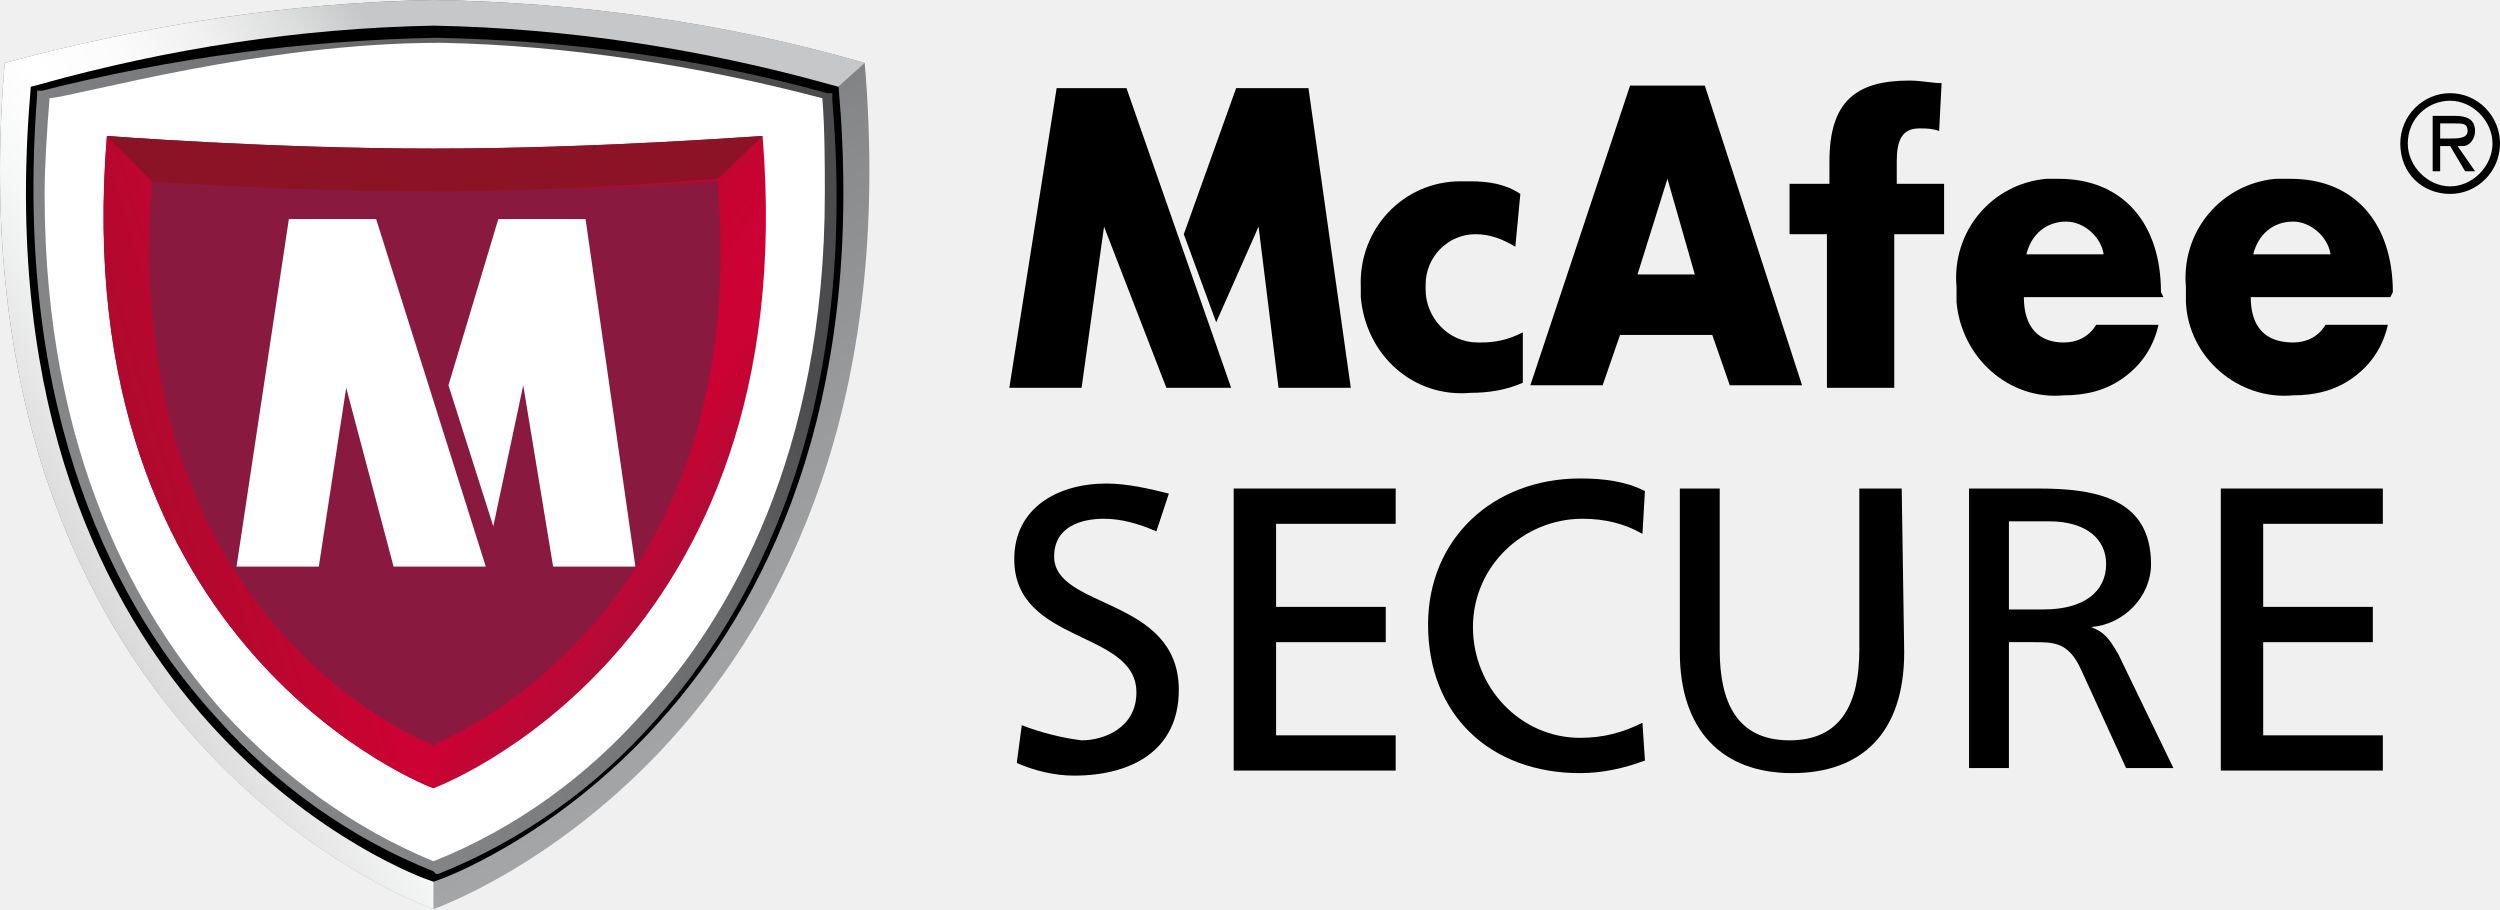
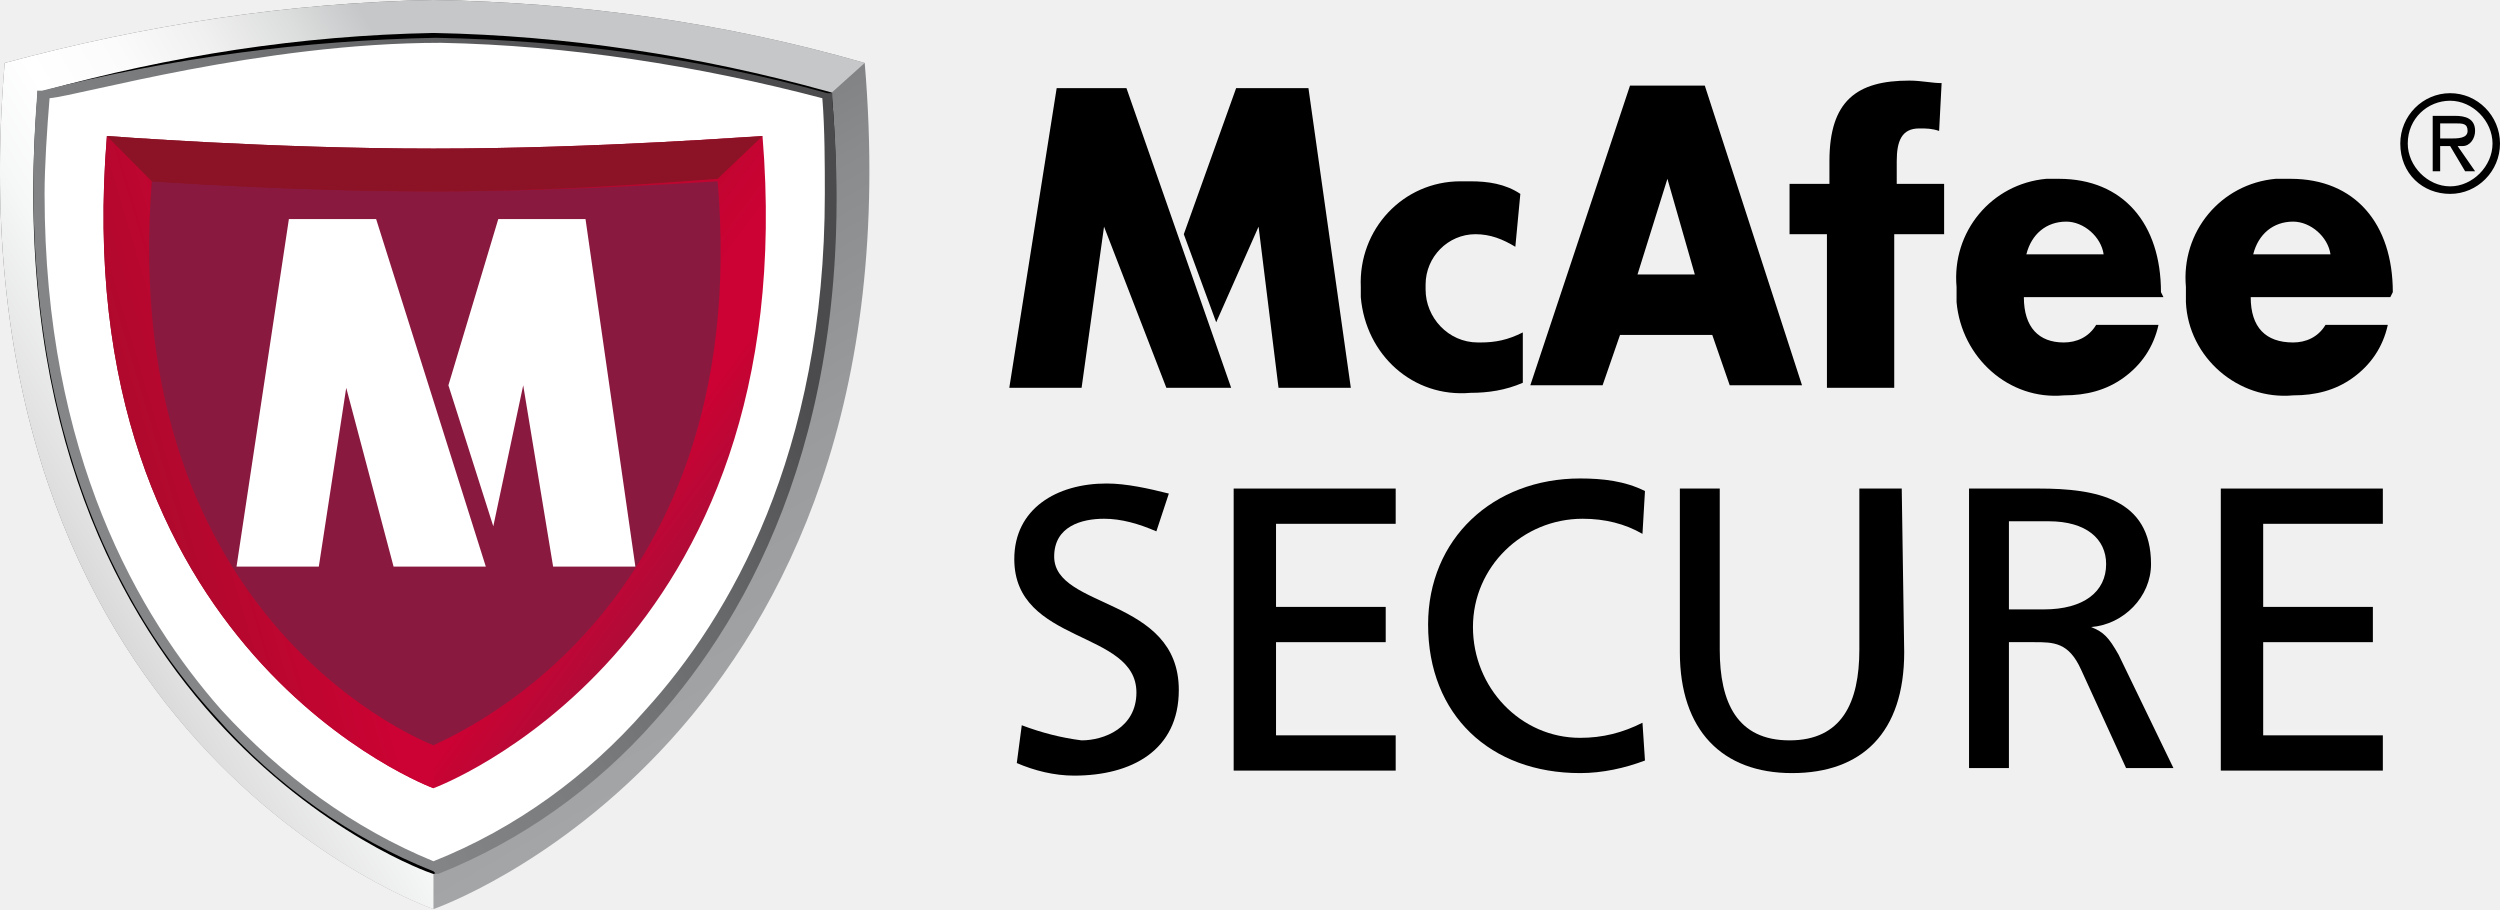
- <svg xmlns="http://www.w3.org/2000/svg" width="44" height="16" viewBox="0 0 44 16" fill="none">
-   <path d="M7.629 16C7.629 16 -0.926 13.075 0.083 1.108C2.54 0.443 5.084 0.044 7.629 0C10.217 0.044 12.762 0.399 15.219 1.108C16.228 13.03 7.629 16 7.629 16Z" fill="url(#paint0_linear_74_16)" />
-   <path d="M7.629 16C7.629 16 -0.926 13.075 0.083 1.108C2.54 0.443 5.084 0.044 7.629 0C10.217 0.044 12.762 0.399 15.219 1.108L14.429 1.817L7.629 15.246V16Z" fill="url(#paint1_linear_74_16)" />
-   <path d="M7.629 15.246C7.629 15.246 -0.093 12.587 0.784 1.728C3.022 1.108 5.303 0.753 7.629 0.709C9.954 0.753 12.279 1.108 14.517 1.728C15.394 12.543 7.629 15.246 7.629 15.246Z" fill="white" stroke="black" stroke-width="0.515" stroke-linecap="round" />
-   <path d="M7.629 15.246C7.629 15.246 -0.093 12.587 0.784 1.728C3.022 1.108 5.303 0.753 7.629 0.709C9.954 0.753 12.279 1.108 14.517 1.728C15.394 12.543 7.629 15.246 7.629 15.246Z" fill="white" />
-   <path d="M0.741 1.596H0.653V1.684C0.214 7.357 2.101 10.77 3.812 12.632C4.865 13.828 6.181 14.759 7.629 15.335L7.673 15.38H7.717C9.165 14.803 10.481 13.873 11.534 12.676C13.201 10.814 15.131 7.402 14.649 1.773V1.64H14.561C12.323 1.019 9.998 0.709 7.673 0.665C5.348 0.709 3.022 1.019 0.741 1.596ZM7.761 0.753C9.998 0.798 12.28 1.152 14.473 1.729C14.517 2.26 14.517 2.925 14.517 3.413C14.517 7.978 12.85 10.859 11.358 12.499C10.349 13.651 9.077 14.582 7.629 15.158C6.225 14.582 4.953 13.651 3.9 12.499C2.452 10.859 0.785 8.022 0.785 3.413C0.785 2.925 0.829 2.26 0.872 1.729C1.399 1.684 4.602 0.753 7.761 0.753Z" fill="url(#paint2_linear_74_16)" />
-   <path d="M7.629 13.873C7.629 13.873 1.136 11.479 1.882 2.393C1.882 2.393 4.734 2.615 7.629 2.615C10.525 2.615 13.333 2.393 13.421 2.393C14.166 11.479 7.629 13.873 7.629 13.873Z" fill="url(#paint3_linear_74_16)" />
-   <path d="M7.629 13.119C7.629 13.119 2.013 11.036 2.671 3.191C2.671 3.191 5.128 3.368 7.629 3.368C10.129 3.368 12.542 3.191 12.63 3.191C13.288 10.992 7.629 13.075 7.629 13.119Z" fill="url(#paint4_radial_74_16)" />
-   <path d="M13.421 2.393C13.333 2.393 10.525 2.615 7.629 2.615C4.734 2.615 1.882 2.393 1.882 2.393L2.672 3.191C2.672 3.191 5.128 3.368 7.629 3.368C10.13 3.368 12.543 3.147 12.631 3.147L13.421 2.393Z" fill="#8B1325" />
-   <path d="M7.629 13.873C7.629 13.873 1.136 11.479 1.882 2.393L2.672 3.191C2.057 11.036 7.629 13.119 7.629 13.119V13.873Z" fill="url(#paint5_linear_74_16)" />
-   <path d="M4.163 9.972L5.084 3.856H6.62L8.55 9.972H6.927L6.093 6.825L5.611 9.972H4.163Z" fill="white" />
-   <path d="M8.77 3.856H10.306L11.183 9.972H9.735L9.209 6.781L8.682 9.263L7.893 6.781L8.77 3.856Z" fill="white" />
-   <path d="M21.668 6.825H20.528L19.431 3.989L19.036 6.825H17.764L18.597 1.551H19.826L21.668 6.825ZM20.835 4.122L21.756 1.551H23.029L23.774 6.825H22.502L22.151 3.989L21.405 5.673L20.835 4.122Z" fill="black" />
-   <path d="M28.513 5.895L28.206 6.781H26.934L28.689 1.507H30.005L31.716 6.781H30.444L30.136 5.895H28.513ZM29.347 3.147L28.82 4.831H29.829L29.347 3.147Z" fill="black" />
-   <path d="M38.077 5.23H35.62C35.62 5.762 35.883 6.028 36.322 6.028C36.541 6.028 36.76 5.939 36.892 5.717H37.989C37.901 6.116 37.682 6.427 37.375 6.648C37.068 6.87 36.717 6.958 36.322 6.958C35.356 7.047 34.523 6.294 34.435 5.319V5.053C34.347 4.078 35.049 3.235 36.015 3.147H36.234C37.375 3.147 38.033 3.945 38.033 5.141L38.077 5.23ZM37.024 4.476C36.98 4.166 36.673 3.9 36.366 3.9C36.015 3.9 35.751 4.122 35.664 4.476H37.024Z" fill="black" />
-   <path d="M42.07 5.23H39.613C39.613 5.762 39.876 6.028 40.359 6.028C40.578 6.028 40.797 5.939 40.929 5.717H42.026C41.938 6.116 41.719 6.427 41.412 6.648C41.105 6.87 40.754 6.958 40.359 6.958C39.394 7.047 38.516 6.294 38.472 5.319V5.053C38.385 4.078 39.087 3.235 40.052 3.147H40.315C41.456 3.147 42.114 3.945 42.114 5.141L42.07 5.23ZM41.017 4.476C40.973 4.166 40.666 3.9 40.359 3.9C40.008 3.9 39.745 4.122 39.657 4.476H41.017Z" fill="black" />
-   <path d="M42.245 2.526C42.245 2.039 42.64 1.64 43.123 1.64C43.605 1.64 44 2.039 44 2.526C44 3.014 43.605 3.413 43.123 3.413C42.64 3.413 42.245 3.058 42.245 2.526ZM42.377 2.526C42.377 2.925 42.728 3.28 43.123 3.28C43.517 3.28 43.868 2.925 43.868 2.526C43.868 2.127 43.517 1.773 43.123 1.773C42.728 1.773 42.377 2.083 42.377 2.526ZM43.561 3.014H43.386L43.123 2.571H42.947V3.014H42.815V2.039H43.21C43.386 2.039 43.561 2.083 43.561 2.305C43.561 2.438 43.474 2.571 43.342 2.571H43.254L43.561 3.014ZM42.947 2.172V2.438H43.123C43.254 2.438 43.43 2.438 43.43 2.305C43.43 2.172 43.342 2.172 43.21 2.172H42.947Z" fill="black" />
-   <path d="M32.154 4.122H31.496V3.235H32.198V2.837C32.198 1.773 32.681 1.418 33.602 1.418C33.821 1.418 33.997 1.463 34.172 1.463L34.129 2.305C33.997 2.26 33.909 2.26 33.778 2.26C33.47 2.26 33.383 2.482 33.383 2.837V3.235H34.216V4.122H33.339V6.825H32.154V4.122Z" fill="black" />
-   <path d="M20.352 9.352C20.045 9.219 19.738 9.13 19.431 9.13C19.036 9.13 18.553 9.263 18.553 9.795C18.553 10.726 20.747 10.504 20.747 12.144C20.747 13.208 19.913 13.651 18.904 13.651C18.553 13.651 18.202 13.562 17.895 13.429L17.983 12.764C18.334 12.898 18.685 12.986 19.036 13.03C19.431 13.03 20.001 12.809 20.001 12.188C20.001 11.08 17.851 11.346 17.851 9.839C17.851 8.953 18.597 8.51 19.475 8.51C19.826 8.51 20.221 8.598 20.572 8.687L20.352 9.352Z" fill="black" />
-   <path d="M21.713 8.598H24.564V9.219H22.459V10.681H24.389V11.302H22.459V12.942H24.564V13.562H21.713V8.598Z" fill="black" />
-   <path d="M28.907 9.396C28.6 9.219 28.249 9.13 27.855 9.13C26.802 9.13 25.924 9.972 25.924 11.036C25.924 12.1 26.758 12.986 27.811 12.986C28.206 12.986 28.556 12.898 28.907 12.72L28.951 13.385C28.6 13.518 28.206 13.607 27.811 13.607C26.231 13.607 25.134 12.587 25.134 10.992C25.134 9.485 26.275 8.421 27.811 8.421C28.206 8.421 28.6 8.465 28.951 8.643L28.907 9.396Z" fill="black" />
-   <path d="M33.514 11.479C33.514 12.898 32.768 13.607 31.54 13.607C30.311 13.607 29.565 12.853 29.565 11.479V8.598H30.267V11.435C30.267 12.366 30.574 13.03 31.496 13.03C32.417 13.03 32.724 12.366 32.724 11.435V8.598H33.47L33.514 11.479Z" fill="black" />
-   <path d="M34.655 8.598H35.883C36.892 8.598 37.858 8.776 37.858 9.928C37.858 10.504 37.375 10.992 36.805 11.036C37.024 11.125 37.112 11.213 37.287 11.524L38.252 13.518H37.419L36.629 11.79C36.41 11.302 36.147 11.302 35.796 11.302H35.357V13.518H34.655V8.598ZM35.357 10.726H35.971C36.673 10.726 37.068 10.415 37.068 9.928C37.068 9.485 36.717 9.175 36.059 9.175H35.357V10.726Z" fill="black" />
-   <path d="M39.086 8.598H41.938V9.219H39.832V10.681H41.762V11.302H39.832V12.942H41.938V13.562H39.086V8.598Z" fill="black" />
-   <path d="M26.67 4.343C26.451 4.211 26.231 4.122 25.968 4.122C25.485 4.122 25.091 4.521 25.091 5.008V5.097C25.091 5.584 25.485 6.028 26.012 6.028H26.056C26.319 6.028 26.538 5.983 26.802 5.85V6.737C26.494 6.87 26.187 6.914 25.88 6.914C24.871 7.003 24.038 6.249 23.95 5.23V5.053C23.906 4.033 24.696 3.191 25.705 3.191H25.88C26.187 3.191 26.494 3.235 26.758 3.413L26.67 4.343Z" fill="black" />
+ <svg xmlns="http://www.w3.org/2000/svg" width="88" height="32" viewBox="0 0 88 32" fill="none">
+   <path d="M15.258 32C15.258 32 -1.853 26.15 0.165 2.216C5.079 0.886 10.169 0.089 15.258 0C20.435 0.089 25.524 0.798 30.438 2.216C32.456 26.061 15.258 32 15.258 32Z" fill="url(#paint0_linear_1_24)" />
+   <path d="M15.258 32C15.258 32 -1.853 26.15 0.165 2.216C5.079 0.886 10.169 0.089 15.258 0C20.435 0.089 25.524 0.798 30.438 2.216L28.859 3.634L15.258 30.493V32Z" fill="url(#paint1_linear_1_24)" />
+   <path d="M15.258 30.493C15.258 30.493 -0.186 25.174 1.569 3.457C6.045 2.216 10.607 1.507 15.258 1.418C19.909 1.507 24.559 2.216 29.034 3.457C30.789 25.086 15.258 30.493 15.258 30.493Z" fill="white" stroke="black" stroke-width="0.515" stroke-linecap="round" />
+   <path d="M15.258 30.493C15.258 30.493 -0.186 25.174 1.569 3.457C6.045 2.216 10.607 1.507 15.258 1.418C19.909 1.507 24.559 2.216 29.034 3.457C30.789 25.086 15.258 30.493 15.258 30.493Z" fill="white" />
+   <path d="M1.482 3.191H1.306V3.368C0.429 14.715 4.202 21.54 7.624 25.263C9.73 27.657 12.362 29.518 15.258 30.67L15.346 30.759H15.433C18.329 29.607 20.961 27.745 23.067 25.352C26.402 21.629 30.263 14.803 29.297 3.546V3.28H29.122C24.647 2.039 19.996 1.418 15.346 1.33C10.695 1.418 6.044 2.039 1.482 3.191ZM15.521 1.507C19.996 1.596 24.559 2.305 28.946 3.457C29.034 4.521 29.034 5.85 29.034 6.825C29.034 15.956 25.7 21.717 22.716 24.997C20.698 27.302 18.154 29.163 15.258 30.316C12.45 29.163 9.905 27.302 7.799 24.997C4.904 21.717 1.569 16.044 1.569 6.825C1.569 5.85 1.657 4.521 1.745 3.457C2.798 3.368 9.203 1.507 15.521 1.507Z" fill="url(#paint2_linear_1_24)" />
+   <path d="M15.258 27.745C15.258 27.745 2.271 22.959 3.763 4.787C3.763 4.787 9.467 5.23 15.258 5.23C21.049 5.23 26.665 4.787 26.84 4.787C28.332 22.959 15.258 27.745 15.258 27.745Z" fill="url(#paint3_linear_1_24)" />
+   <path d="M15.258 26.238C15.258 26.238 4.026 22.072 5.342 6.382C5.342 6.382 10.256 6.737 15.258 6.737C20.259 6.737 25.085 6.382 25.261 6.382C26.577 21.983 15.258 26.15 15.258 26.238Z" fill="url(#paint4_radial_1_24)" />
+   <path d="M26.84 4.787C26.665 4.787 21.049 5.23 15.258 5.23C9.467 5.23 3.763 4.787 3.763 4.787L5.343 6.382C5.343 6.382 10.256 6.737 15.258 6.737C20.259 6.737 25.085 6.294 25.261 6.294L26.84 4.787Z" fill="#8B1325" />
+   <path d="M15.258 27.745C15.258 27.745 2.271 22.959 3.763 4.787L5.343 6.382C4.114 22.072 15.258 26.238 15.258 26.238V27.745Z" fill="url(#paint5_linear_1_24)" />
+   <path d="M8.326 19.945L10.169 7.712H13.24L17.101 19.945H13.854L12.187 13.651L11.222 19.945H8.326Z" fill="white" />
+   <path d="M17.539 7.712H20.61L22.365 19.945H19.47L18.417 13.562L17.364 18.526L15.784 13.562L17.539 7.712Z" fill="white" />
+   <path d="M43.337 13.651H41.056L38.862 7.978L38.072 13.651H35.527L37.195 3.102H39.651L43.337 13.651ZM41.67 8.244L43.512 3.102H46.057L47.549 13.651H45.004L44.302 7.978L42.81 11.346L41.67 8.244Z" fill="black" />
+   <path d="M57.025 11.79L56.411 13.562H53.867L57.376 3.014H60.009L63.431 13.562H60.886L60.272 11.79H57.025ZM58.693 6.294L57.64 9.662H59.658L58.693 6.294Z" fill="black" />
+   <path d="M76.154 10.46H71.24C71.24 11.524 71.767 12.055 72.644 12.055C73.083 12.055 73.522 11.878 73.785 11.435H75.979C75.803 12.233 75.364 12.853 74.75 13.296C74.136 13.74 73.434 13.917 72.644 13.917C70.714 14.094 69.047 12.587 68.871 10.637V10.105C68.696 8.155 70.1 6.471 72.03 6.294H72.469C74.75 6.294 76.066 7.889 76.066 10.283L76.154 10.46ZM74.048 8.953C73.96 8.332 73.346 7.801 72.732 7.801C72.03 7.801 71.504 8.244 71.328 8.953H74.048Z" fill="black" />
+   <path d="M84.139 10.46H79.225C79.225 11.524 79.752 12.055 80.717 12.055C81.156 12.055 81.594 11.878 81.858 11.435H84.051C83.876 12.233 83.437 12.853 82.823 13.296C82.209 13.74 81.507 13.917 80.717 13.917C78.787 14.094 77.032 12.587 76.944 10.637V10.105C76.768 8.155 78.172 6.471 80.103 6.294H80.629C82.911 6.294 84.227 7.889 84.227 10.283L84.139 10.46ZM82.033 8.953C81.945 8.332 81.331 7.801 80.717 7.801C80.015 7.801 79.489 8.244 79.313 8.953H82.033Z" fill="black" />
+   <path d="M84.49 5.053C84.49 4.078 85.28 3.28 86.245 3.28C87.21 3.28 88 4.078 88 5.053C88 6.028 87.21 6.825 86.245 6.825C85.28 6.825 84.49 6.116 84.49 5.053ZM84.753 5.053C84.753 5.85 85.455 6.56 86.245 6.56C87.035 6.56 87.737 5.85 87.737 5.053C87.737 4.255 87.035 3.546 86.245 3.546C85.455 3.546 84.753 4.166 84.753 5.053ZM87.123 6.028H86.772L86.245 5.141H85.894V6.028H85.631V4.078H86.421C86.772 4.078 87.123 4.166 87.123 4.609C87.123 4.875 86.947 5.141 86.684 5.141H86.508L87.123 6.028ZM85.894 4.343V4.875H86.245C86.508 4.875 86.859 4.875 86.859 4.609C86.859 4.343 86.684 4.343 86.421 4.343H85.894Z" fill="black" />
+   <path d="M64.308 8.244H62.992V6.471H64.396V5.673C64.396 3.546 65.361 2.837 67.204 2.837C67.643 2.837 67.994 2.925 68.345 2.925L68.257 4.609C67.994 4.521 67.818 4.521 67.555 4.521C66.941 4.521 66.765 4.964 66.765 5.673V6.471H68.433V8.244H66.677V13.651H64.308V8.244Z" fill="black" />
+   <path d="M40.704 18.704C40.09 18.438 39.476 18.26 38.862 18.26C38.072 18.26 37.107 18.526 37.107 19.59C37.107 21.451 41.494 21.008 41.494 24.288C41.494 26.416 39.827 27.302 37.809 27.302C37.107 27.302 36.405 27.125 35.791 26.859L35.966 25.529C36.668 25.795 37.37 25.972 38.072 26.061C38.862 26.061 40.002 25.618 40.002 24.377C40.002 22.161 35.703 22.692 35.703 19.679C35.703 17.906 37.195 17.019 38.95 17.019C39.651 17.019 40.441 17.197 41.143 17.374L40.704 18.704Z" fill="black" />
+   <path d="M43.425 17.197H49.128V18.438H44.916V21.363H48.777V22.604H44.916V25.884H49.128V27.125H43.425V17.197Z" fill="black" />
+   <path d="M57.815 18.792C57.201 18.438 56.499 18.26 55.709 18.26C53.603 18.26 51.848 19.945 51.848 22.072C51.848 24.199 53.516 25.972 55.621 25.972C56.411 25.972 57.113 25.795 57.815 25.44L57.903 26.77C57.201 27.036 56.411 27.213 55.621 27.213C52.462 27.213 50.269 25.174 50.269 21.983C50.269 18.97 52.55 16.842 55.621 16.842C56.411 16.842 57.201 16.931 57.903 17.285L57.815 18.792Z" fill="black" />
+   <path d="M67.028 22.958C67.028 25.795 65.537 27.213 63.08 27.213C60.623 27.213 59.131 25.706 59.131 22.958V17.197H60.535V22.87C60.535 24.731 61.15 26.061 62.992 26.061C64.835 26.061 65.449 24.731 65.449 22.87V17.197H66.941L67.028 22.958Z" fill="black" />
+   <path d="M69.31 17.197H71.767C73.785 17.197 75.716 17.551 75.716 19.856C75.716 21.008 74.75 21.983 73.609 22.072C74.048 22.249 74.224 22.427 74.575 23.047L76.505 27.036H74.838L73.258 23.579C72.82 22.604 72.293 22.604 71.591 22.604H70.714V27.036H69.31V17.197ZM70.714 21.451H71.942C73.346 21.451 74.136 20.831 74.136 19.856C74.136 18.97 73.434 18.349 72.118 18.349H70.714V21.451Z" fill="black" />
+   <path d="M78.172 17.197H83.876V18.438H79.664V21.363H83.525V22.604H79.664V25.884H83.876V27.125H78.172V17.197Z" fill="black" />
+   <path d="M53.34 8.687C52.901 8.421 52.463 8.244 51.936 8.244C50.971 8.244 50.181 9.042 50.181 10.017V10.194C50.181 11.169 50.971 12.055 52.024 12.055H52.112C52.638 12.055 53.077 11.967 53.603 11.701V13.474C52.989 13.74 52.375 13.828 51.761 13.828C49.742 14.005 48.075 12.499 47.9 10.46V10.105C47.812 8.066 49.391 6.382 51.41 6.382H51.761C52.375 6.382 52.989 6.471 53.516 6.825L53.34 8.687Z" fill="black" />
  <defs>
-     <linearGradient id="paint0_linear_74_16" x1="6.163" y1="1.455" x2="14.894" y2="16.499" gradientUnits="userSpaceOnUse">
+     <linearGradient id="paint0_linear_1_24" x1="12.326" y1="2.91" x2="29.788" y2="32.999" gradientUnits="userSpaceOnUse">
      <stop stop-color="#646567" />
      <stop offset="0.097" stop-color="#717274" />
      <stop offset="0.317" stop-color="#898B8D" />
      <stop offset="0.54" stop-color="#9A9B9D" />
      <stop offset="0.766" stop-color="#A4A5A7" />
      <stop offset="1" stop-color="#A7A8AA" />
    </linearGradient>
-     <linearGradient id="paint1_linear_74_16" x1="9.237" y1="4.938" x2="-1.604" y2="11.514" gradientUnits="userSpaceOnUse">
+     <linearGradient id="paint1_linear_1_24" x1="18.475" y1="9.876" x2="-3.209" y2="23.029" gradientUnits="userSpaceOnUse">
      <stop stop-color="#C6C7C8" />
      <stop offset="0.092" stop-color="#DCDDDD" />
      <stop offset="0.203" stop-color="#F0F0F0" />
      <stop offset="0.316" stop-color="#FBFBFB" />
      <stop offset="0.433" stop-color="white" />
      <stop offset="0.537" stop-color="#F6F7F7" />
      <stop offset="0.704" stop-color="#DFDFE0" />
      <stop offset="0.913" stop-color="#B9BABB" />
      <stop offset="1" stop-color="#A7A8AA" />
    </linearGradient>
-     <linearGradient id="paint2_linear_74_16" x1="12.03" y1="3.255" x2="0.628" y2="10.416" gradientUnits="userSpaceOnUse">
+     <linearGradient id="paint2_linear_1_24" x1="24.061" y1="6.51" x2="1.255" y2="20.833" gradientUnits="userSpaceOnUse">
      <stop stop-color="#4B4B4D" />
      <stop offset="0.013" stop-color="#4D4D4F" />
      <stop offset="0.253" stop-color="#67686A" />
      <stop offset="0.497" stop-color="#797A7C" />
      <stop offset="0.744" stop-color="#838486" />
      <stop offset="1" stop-color="#87888A" />
    </linearGradient>
-     <linearGradient id="paint3_linear_74_16" x1="4.43" y1="3.831" x2="13.869" y2="10.817" gradientUnits="userSpaceOnUse">
+     <linearGradient id="paint3_linear_1_24" x1="8.858" y1="7.661" x2="27.737" y2="21.634" gradientUnits="userSpaceOnUse">
      <stop stop-color="#8B1325" />
      <stop offset="0.607" stop-color="#CB0233" />
      <stop offset="0.708" stop-color="#CB0233" />
      <stop offset="1" stop-color="#8A193F" />
    </linearGradient>
-     <radialGradient id="paint4_radial_74_16" cx="0" cy="0" r="1" gradientUnits="userSpaceOnUse" gradientTransform="translate(-4220.45 -3072.58) scale(10.1156 10.2189)">
+     <radialGradient id="paint4_radial_1_24" cx="0" cy="0" r="1" gradientUnits="userSpaceOnUse" gradientTransform="translate(-8440.89 -6145.15) scale(20.2313 20.4378)">
      <stop stop-color="#CB0233" />
      <stop offset="0.461" stop-color="#CB0233" />
      <stop offset="1" stop-color="#8A193F" />
    </radialGradient>
-     <linearGradient id="paint5_linear_74_16" x1="0.19" y1="13.444" x2="10.594" y2="10.346" gradientUnits="userSpaceOnUse">
+     <linearGradient id="paint5_linear_1_24" x1="0.378" y1="26.888" x2="21.186" y2="20.691" gradientUnits="userSpaceOnUse">
      <stop stop-color="#8B1325" />
      <stop offset="0.607" stop-color="#CB0233" />
      <stop offset="0.708" stop-color="#CB0233" />
      <stop offset="1" stop-color="#8A193F" />
    </linearGradient>
  </defs>
</svg>
